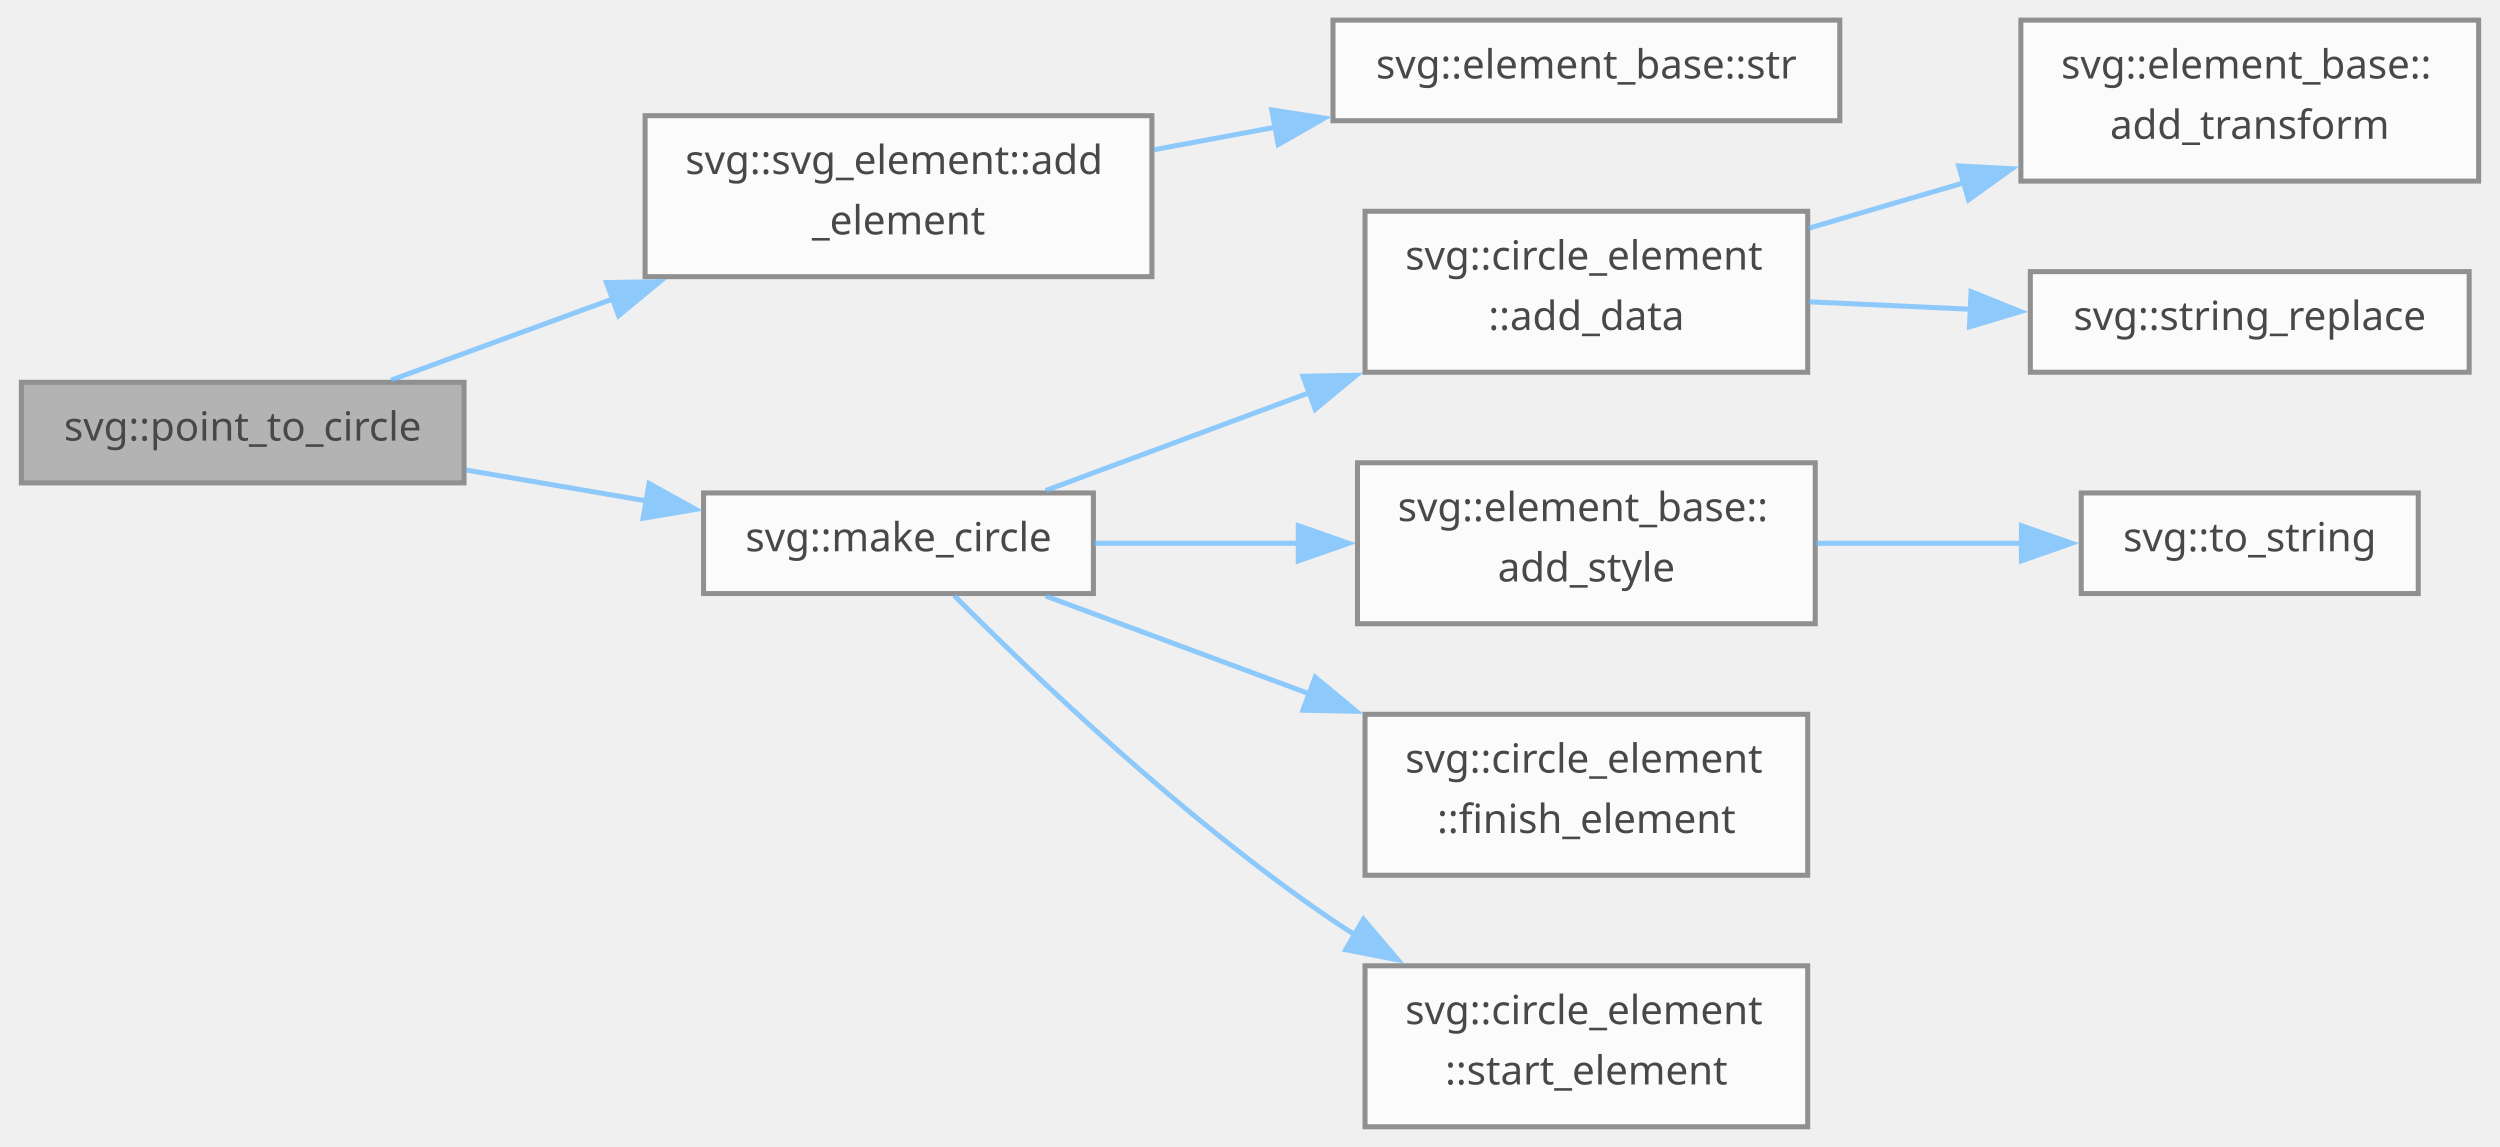
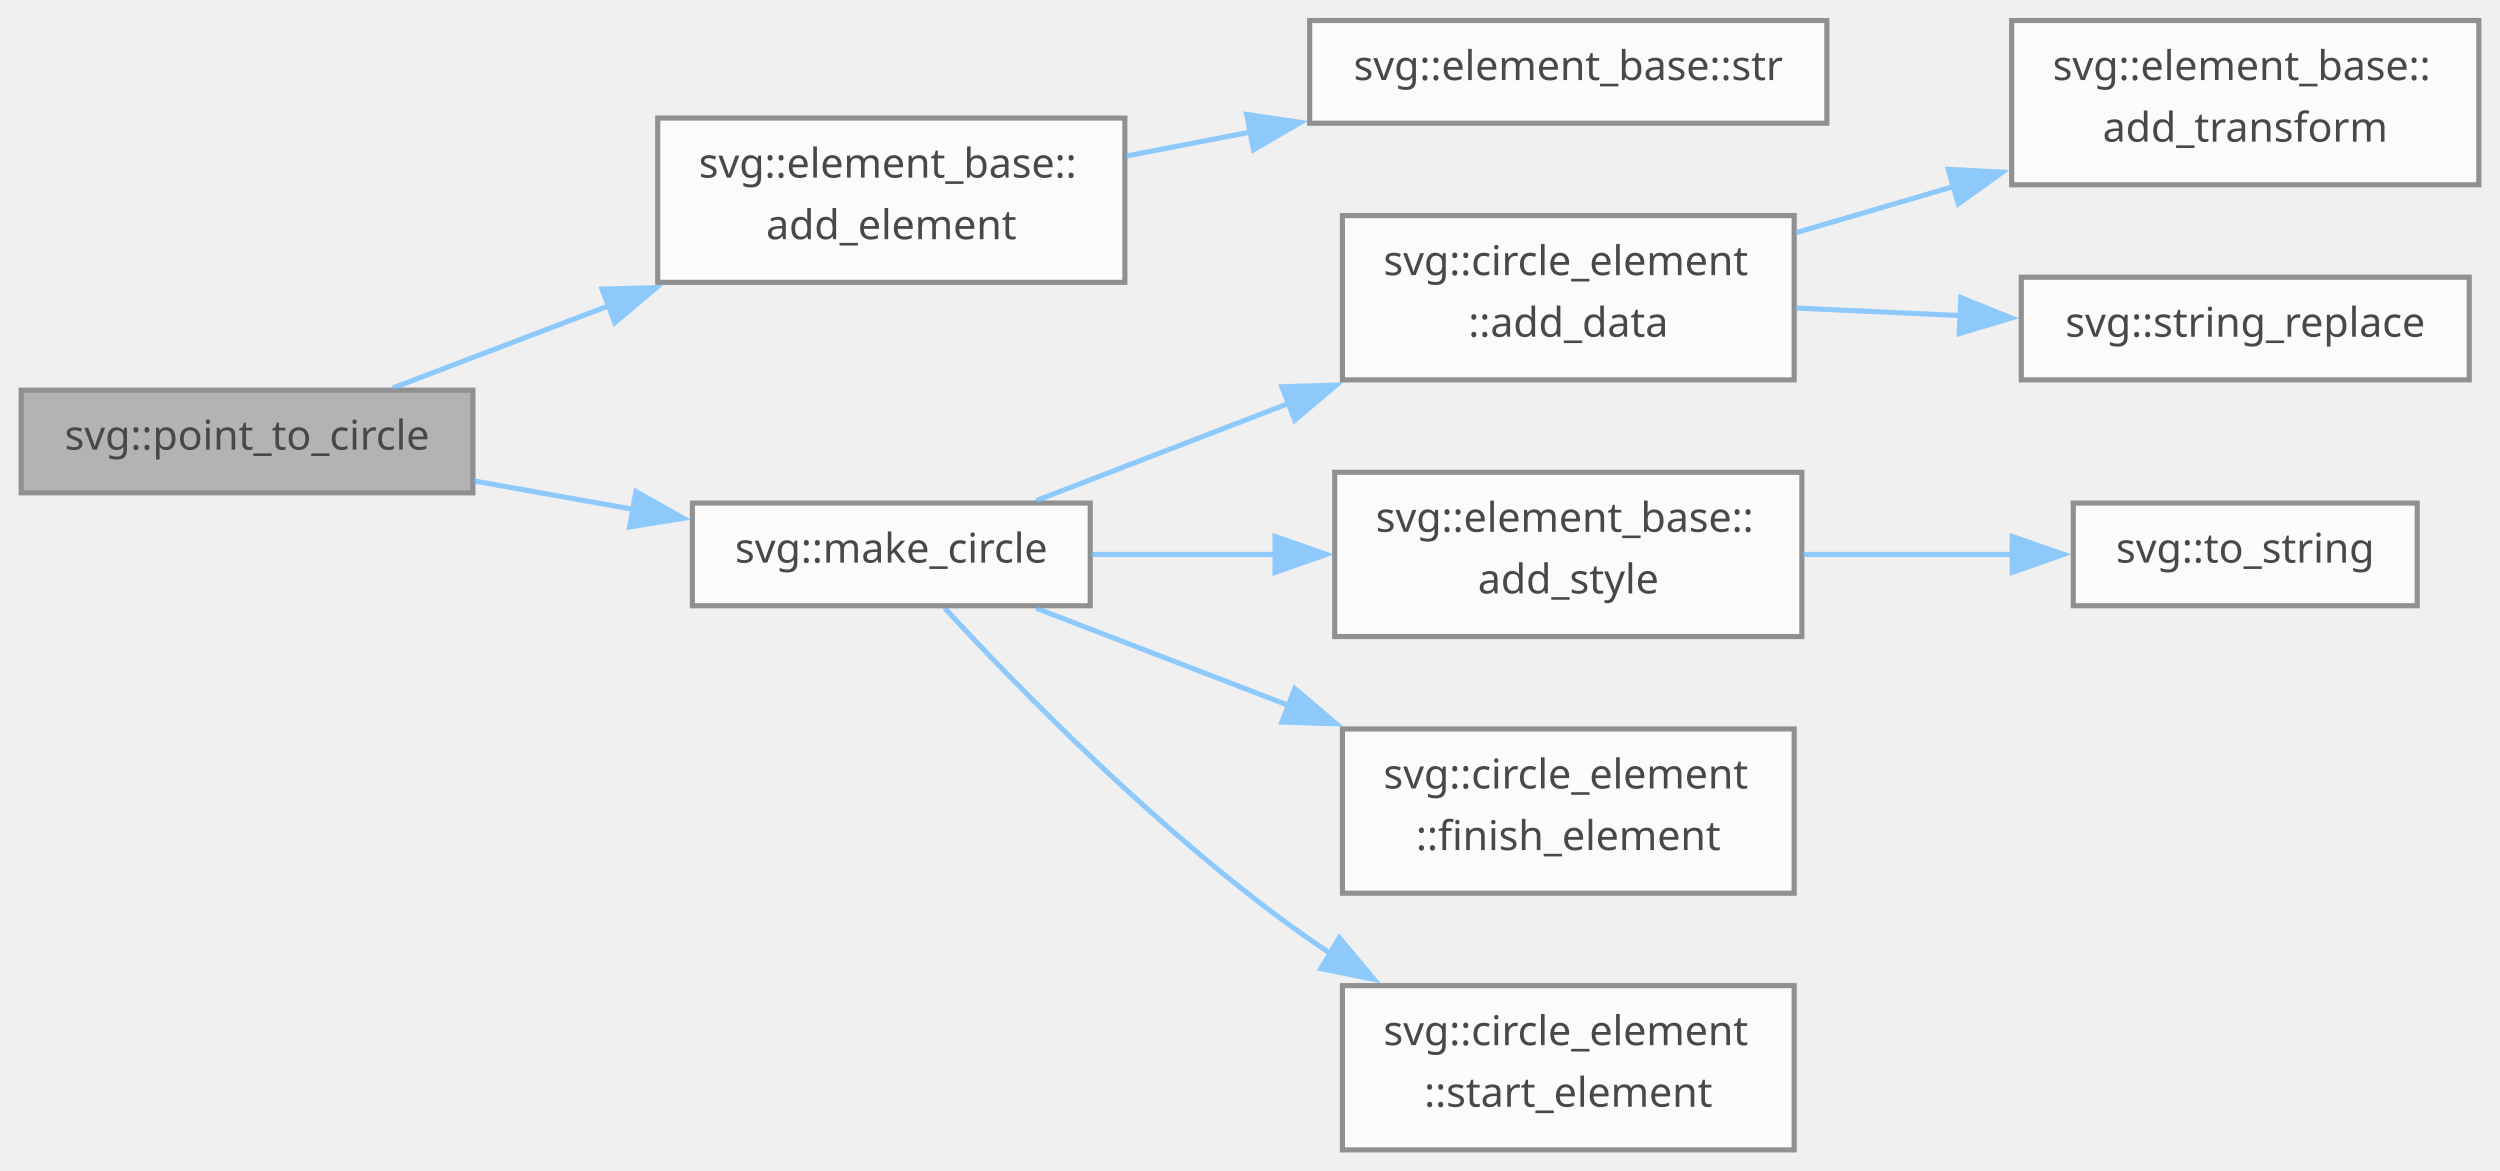
- <svg xmlns="http://www.w3.org/2000/svg" xmlns:xlink="http://www.w3.org/1999/xlink" width="497pt" height="228pt" viewBox="0.00 0.00 496.50 228.00">
+ <svg xmlns="http://www.w3.org/2000/svg" xmlns:xlink="http://www.w3.org/1999/xlink" width="487pt" height="228pt" viewBox="0.00 0.00 486.75 228.00">
  <svg id="main" version="1.1" xml:space="preserve">
    <style type="text/css">
.node, .edge {opacity: 0.7;}
.node.selected, .edge.selected {opacity: 1;}
.edge:hover path { stroke: red; }
.edge:hover polygon { stroke: red; fill: red; }
</style>
    <svg id="graph" class="graph">
      <g id="graph0" class="graph" transform="scale(1 1) rotate(0) translate(4 224)">
        <g id="Node000001" class="node">
          <g id="a_Node000001">
            <a xlink:title="Draws a circle around a point (x,y), of style (s), of radius (r).">
              <polygon fill="#999999" stroke="#666666" points="88,-148 0,-148 0,-128 88,-128 88,-148" />
              <text text-anchor="middle" x="44" y="-136.4" font-family="SourceSans" font-size="8.00">svg::point_to_circle</text>
            </a>
          </g>
        </g>
        <g id="Node000002" class="node">
          <g id="a_Node000002">
-             <a xlink:href="group__elements.html#aaa5f1a136f2b5c61d647a47ec53fe31d" target="_top" xlink:title=" ">
-               <polygon fill="white" stroke="#666666" points="224.75,-201 124,-201 124,-169 224.75,-169 224.75,-201" />
-               <text text-anchor="start" x="132" y="-189.4" font-family="SourceSans" font-size="8.00">svg::svg_element::add</text>
-               <text text-anchor="middle" x="174.38" y="-177.4" font-family="SourceSans" font-size="8.00">_element</text>
+             <a xlink:href="group__elements.html#ada0333b46b2547c6152f3f5811016a12" target="_top" xlink:title=" ">
+               <polygon fill="white" stroke="#666666" points="215,-201 124,-201 124,-169 215,-169 215,-201" />
+               <text text-anchor="start" x="132" y="-189.4" font-family="SourceSans" font-size="8.00">svg::element_base::</text>
+               <text text-anchor="middle" x="169.5" y="-177.4" font-family="SourceSans" font-size="8.00">add_element</text>
            </a>
          </g>
        </g>
        <g id="edge1_Node000001_Node000002" class="edge">
          <g id="a_edge1_Node000001_Node000002">
            <a xlink:title=" ">
-               <path fill="none" stroke="#63b8ff" d="M73.49,-148.43C86.57,-153.22 102.56,-159.07 117.87,-164.68" />
-               <polygon fill="#63b8ff" stroke="#63b8ff" points="116.31,-167.83 126.9,-167.99 118.72,-161.26 116.31,-167.83" />
+               <path fill="none" stroke="#63b8ff" d="M72.41,-148.43C84.87,-153.17 100.08,-158.96 114.68,-164.52" />
+               <polygon fill="#63b8ff" stroke="#63b8ff" points="113.15,-167.68 123.74,-167.97 115.64,-161.14 113.15,-167.68" />
            </a>
          </g>
        </g>
        <g id="Node000004" class="node">
          <g id="a_Node000004">
            <a xlink:href="namespacesvg.html#ae450771820b99cadcbf845a4e712753c" target="_top" xlink:title="Make circle element.">
-               <polygon fill="white" stroke="#666666" points="213.12,-126 135.62,-126 135.62,-106 213.12,-106 213.12,-126" />
-               <text text-anchor="middle" x="174.38" y="-114.4" font-family="SourceSans" font-size="8.00">svg::make_circle</text>
+               <polygon fill="white" stroke="#666666" points="208.25,-126 130.75,-126 130.75,-106 208.25,-106 208.25,-126" />
+               <text text-anchor="middle" x="169.5" y="-114.4" font-family="SourceSans" font-size="8.00">svg::make_circle</text>
            </a>
          </g>
        </g>
        <g id="edge3_Node000001_Node000004" class="edge">
          <g id="a_edge3_Node000001_Node000004">
            <a xlink:title=" ">
-               <path fill="none" stroke="#63b8ff" d="M88.46,-130.55C100.04,-128.57 112.62,-126.41 124.47,-124.38" />
-               <polygon fill="#63b8ff" stroke="#63b8ff" points="124.78,-127.88 134.05,-122.74 123.6,-120.98 124.78,-127.88" />
+               <path fill="none" stroke="#63b8ff" d="M88.19,-130.31C98.2,-128.52 108.92,-126.61 119.17,-124.79" />
+               <polygon fill="#63b8ff" stroke="#63b8ff" points="119.75,-128.24 128.98,-123.04 118.53,-121.35 119.75,-128.24" />
            </a>
          </g>
        </g>
        <g id="Node000003" class="node">
          <g id="a_Node000003">
            <a xlink:href="group__elements.html#ad893ef9c13a15464c96d8a85c08af30f" target="_top" xlink:title=" ">
-               <polygon fill="white" stroke="#666666" points="361.5,-220 260.75,-220 260.75,-200 361.5,-200 361.5,-220" />
-               <text text-anchor="middle" x="311.12" y="-208.4" font-family="SourceSans" font-size="8.00">svg::element_base::str</text>
+               <polygon fill="white" stroke="#666666" points="351.75,-220 251,-220 251,-200 351.75,-200 351.75,-220" />
+               <text text-anchor="middle" x="301.38" y="-208.4" font-family="SourceSans" font-size="8.00">svg::element_base::str</text>
            </a>
          </g>
        </g>
        <g id="edge2_Node000002_Node000003" class="edge">
          <g id="a_edge2_Node000002_Node000003">
            <a xlink:title=" ">
-               <path fill="none" stroke="#63b8ff" d="M225.17,-194.24C233.02,-195.69 241.2,-197.21 249.27,-198.71" />
-               <polygon fill="#63b8ff" stroke="#63b8ff" points="248.58,-202.14 259.05,-200.52 249.85,-195.26 248.58,-202.14" />
+               <path fill="none" stroke="#63b8ff" d="M215.2,-193.6C223.07,-195.12 231.38,-196.72 239.6,-198.3" />
+               <polygon fill="#63b8ff" stroke="#63b8ff" points="238.73,-201.7 249.22,-200.15 240.06,-194.82 238.73,-201.7" />
            </a>
          </g>
        </g>
        <g id="Node000005" class="node">
          <g id="a_Node000005">
            <a xlink:href="group__elements.html#a519382631540ecedee961bfb53e9ae87" target="_top" xlink:title=" ">
-               <polygon fill="white" stroke="#666666" points="355.12,-182 267.12,-182 267.12,-150 355.12,-150 355.12,-182" />
-               <text text-anchor="start" x="275.12" y="-170.4" font-family="SourceSans" font-size="8.00">svg::circle_element</text>
-               <text text-anchor="middle" x="311.12" y="-158.4" font-family="SourceSans" font-size="8.00">::add_data</text>
+               <polygon fill="white" stroke="#666666" points="345.38,-182 257.38,-182 257.38,-150 345.38,-150 345.38,-182" />
+               <text text-anchor="start" x="265.38" y="-170.4" font-family="SourceSans" font-size="8.00">svg::circle_element</text>
+               <text text-anchor="middle" x="301.38" y="-158.4" font-family="SourceSans" font-size="8.00">::add_data</text>
            </a>
          </g>
        </g>
        <g id="edge4_Node000004_Node000005" class="edge">
          <g id="a_edge4_Node000004_Node000005">
            <a xlink:title=" ">
-               <path fill="none" stroke="#63b8ff" d="M203.62,-126.48C218.84,-132.13 238.13,-139.29 256.11,-145.96" />
-               <polygon fill="#63b8ff" stroke="#63b8ff" points="254.77,-149.19 265.37,-149.39 257.21,-142.63 254.77,-149.19" />
+               <path fill="none" stroke="#63b8ff" d="M197.73,-126.48C212.08,-132.01 230.19,-138.98 247.19,-145.53" />
+               <polygon fill="#63b8ff" stroke="#63b8ff" points="245.59,-148.66 256.18,-148.99 248.1,-142.13 245.59,-148.66" />
            </a>
          </g>
        </g>
        <g id="Node000008" class="node">
          <g id="a_Node000008">
            <a xlink:href="group__elements.html#a238b38ca99a1cf6c2baf80c8e4338d99" target="_top" xlink:title=" ">
-               <polygon fill="white" stroke="#666666" points="356.62,-132 265.62,-132 265.62,-100 356.62,-100 356.62,-132" />
-               <text text-anchor="start" x="273.62" y="-120.4" font-family="SourceSans" font-size="8.00">svg::element_base::</text>
-               <text text-anchor="middle" x="311.12" y="-108.4" font-family="SourceSans" font-size="8.00">add_style</text>
+               <polygon fill="white" stroke="#666666" points="346.88,-132 255.88,-132 255.88,-100 346.88,-100 346.88,-132" />
+               <text text-anchor="start" x="263.88" y="-120.4" font-family="SourceSans" font-size="8.00">svg::element_base::</text>
+               <text text-anchor="middle" x="301.38" y="-108.4" font-family="SourceSans" font-size="8.00">add_style</text>
            </a>
          </g>
        </g>
        <g id="edge7_Node000004_Node000008" class="edge">
          <g id="a_edge7_Node000004_Node000008">
            <a xlink:title=" ">
-               <path fill="none" stroke="#63b8ff" d="M213.27,-116C225.92,-116 240.3,-116 254.03,-116" />
-               <polygon fill="#63b8ff" stroke="#63b8ff" points="253.85,-119.5 263.85,-116 253.85,-112.5 253.85,-119.5" />
+               <path fill="none" stroke="#63b8ff" d="M208.41,-116C219.65,-116 232.2,-116 244.32,-116" />
+               <polygon fill="#63b8ff" stroke="#63b8ff" points="244.25,-119.5 254.25,-116 244.25,-112.5 244.25,-119.5" />
            </a>
          </g>
        </g>
        <g id="Node000010" class="node">
          <g id="a_Node000010">
            <a xlink:href="group__elements.html#ga98a1538c46e39122d8199c12b3a57b5d" target="_top" xlink:title=" ">
-               <polygon fill="white" stroke="#666666" points="355.12,-82 267.12,-82 267.12,-50 355.12,-50 355.12,-82" />
-               <text text-anchor="start" x="275.12" y="-70.4" font-family="SourceSans" font-size="8.00">svg::circle_element</text>
-               <text text-anchor="middle" x="311.12" y="-58.4" font-family="SourceSans" font-size="8.00">::finish_element</text>
+               <polygon fill="white" stroke="#666666" points="345.38,-82 257.38,-82 257.38,-50 345.38,-50 345.38,-82" />
+               <text text-anchor="start" x="265.38" y="-70.4" font-family="SourceSans" font-size="8.00">svg::circle_element</text>
+               <text text-anchor="middle" x="301.38" y="-58.4" font-family="SourceSans" font-size="8.00">::finish_element</text>
            </a>
          </g>
        </g>
        <g id="edge9_Node000004_Node000010" class="edge">
          <g id="a_edge9_Node000004_Node000010">
            <a xlink:title=" ">
-               <path fill="none" stroke="#63b8ff" d="M203.62,-105.52C218.84,-99.87 238.13,-92.71 256.11,-86.04" />
-               <polygon fill="#63b8ff" stroke="#63b8ff" points="257.21,-89.37 265.37,-82.61 254.77,-82.81 257.21,-89.37" />
+               <path fill="none" stroke="#63b8ff" d="M197.73,-105.52C212.08,-99.99 230.19,-93.02 247.19,-86.47" />
+               <polygon fill="#63b8ff" stroke="#63b8ff" points="248.1,-89.87 256.18,-83.01 245.59,-83.34 248.1,-89.87" />
            </a>
          </g>
        </g>
        <g id="Node000011" class="node">
          <g id="a_Node000011">
            <a xlink:href="group__elements.html#a793cb6b40b2aea335b11f14fd327cde8" target="_top" xlink:title=" ">
-               <polygon fill="white" stroke="#666666" points="355.12,-32 267.12,-32 267.12,0 355.12,0 355.12,-32" />
-               <text text-anchor="start" x="275.12" y="-20.4" font-family="SourceSans" font-size="8.00">svg::circle_element</text>
-               <text text-anchor="middle" x="311.12" y="-8.4" font-family="SourceSans" font-size="8.00">::start_element</text>
+               <polygon fill="white" stroke="#666666" points="345.38,-32 257.38,-32 257.38,0 345.38,0 345.38,-32" />
+               <text text-anchor="start" x="265.38" y="-20.4" font-family="SourceSans" font-size="8.00">svg::circle_element</text>
+               <text text-anchor="middle" x="301.38" y="-8.4" font-family="SourceSans" font-size="8.00">::start_element</text>
            </a>
          </g>
        </g>
        <g id="edge10_Node000004_Node000011" class="edge">
          <g id="a_edge10_Node000004_Node000011">
            <a xlink:title=" ">
-               <path fill="none" stroke="#63b8ff" d="M185.45,-105.61C200.74,-90.22 231.17,-61.01 260.75,-41 262.14,-40.06 263.58,-39.13 265.04,-38.21" />
-               <polygon fill="#63b8ff" stroke="#63b8ff" points="266.79,-41.24 273.66,-33.18 263.26,-35.2 266.79,-41.24" />
+               <path fill="none" stroke="#63b8ff" d="M179.88,-105.56C194.15,-90.09 222.65,-60.79 251,-41 252.35,-40.05 253.75,-39.12 255.17,-38.21" />
+               <polygon fill="#63b8ff" stroke="#63b8ff" points="256.77,-41.33 263.57,-33.21 253.19,-35.32 256.77,-41.33" />
            </a>
          </g>
        </g>
        <g id="Node000006" class="node">
          <g id="a_Node000006">
            <a xlink:href="group__elements.html#a53d72a7ff728ad1d4d027254530bcf3d" target="_top" xlink:title="Common transforms include rotate(180)">
-               <polygon fill="white" stroke="#666666" points="488.5,-220 397.5,-220 397.5,-188 488.5,-188 488.5,-220" />
-               <text text-anchor="start" x="405.5" y="-208.4" font-family="SourceSans" font-size="8.00">svg::element_base::</text>
-               <text text-anchor="middle" x="443" y="-196.4" font-family="SourceSans" font-size="8.00">add_transform</text>
+               <polygon fill="white" stroke="#666666" points="478.75,-220 387.75,-220 387.75,-188 478.75,-188 478.75,-220" />
+               <text text-anchor="start" x="395.75" y="-208.4" font-family="SourceSans" font-size="8.00">svg::element_base::</text>
+               <text text-anchor="middle" x="433.25" y="-196.4" font-family="SourceSans" font-size="8.00">add_transform</text>
            </a>
          </g>
        </g>
        <g id="edge5_Node000005_Node000006" class="edge">
          <g id="a_edge5_Node000005_Node000006">
            <a xlink:title=" ">
-               <path fill="none" stroke="#63b8ff" d="M355.37,-178.65C365.23,-181.54 375.85,-184.65 386.16,-187.66" />
-               <polygon fill="#63b8ff" stroke="#63b8ff" points="385.13,-191.01 395.71,-190.46 387.1,-184.29 385.13,-191.01" />
+               <path fill="none" stroke="#63b8ff" d="M345.62,-178.65C355.48,-181.54 366.1,-184.65 376.41,-187.66" />
+               <polygon fill="#63b8ff" stroke="#63b8ff" points="375.38,-191.01 385.96,-190.46 377.35,-184.29 375.38,-191.01" />
            </a>
          </g>
        </g>
        <g id="Node000007" class="node">
          <g id="a_Node000007">
            <a xlink:href="namespacesvg.html#a48ac748e89e22789d1772326a98dd7b6" target="_top" xlink:title=" ">
-               <polygon fill="white" stroke="#666666" points="486.62,-170 399.38,-170 399.38,-150 486.62,-150 486.62,-170" />
-               <text text-anchor="middle" x="443" y="-158.4" font-family="SourceSans" font-size="8.00">svg::string_replace</text>
+               <polygon fill="white" stroke="#666666" points="476.88,-170 389.62,-170 389.62,-150 476.88,-150 476.88,-170" />
+               <text text-anchor="middle" x="433.25" y="-158.4" font-family="SourceSans" font-size="8.00">svg::string_replace</text>
            </a>
          </g>
        </g>
        <g id="edge6_Node000005_Node000007" class="edge">
          <g id="a_edge6_Node000005_Node000007">
            <a xlink:title=" ">
-               <path fill="none" stroke="#63b8ff" d="M355.37,-164C365.67,-163.53 376.79,-163.01 387.51,-162.52" />
-               <polygon fill="#63b8ff" stroke="#63b8ff" points="387.6,-166.02 397.43,-162.06 387.28,-159.02 387.6,-166.02" />
+               <path fill="none" stroke="#63b8ff" d="M345.62,-164C355.92,-163.53 367.04,-163.01 377.76,-162.52" />
+               <polygon fill="#63b8ff" stroke="#63b8ff" points="377.85,-166.02 387.68,-162.06 377.53,-159.02 377.85,-166.02" />
            </a>
          </g>
        </g>
        <g id="Node000009" class="node">
          <g id="a_Node000009">
            <a xlink:href="namespacesvg.html#a36b1c48ad4601b205790e3772ad0a7b6" target="_top" xlink:title=" ">
-               <polygon fill="white" stroke="#666666" points="476.5,-126 409.5,-126 409.5,-106 476.5,-106 476.5,-126" />
-               <text text-anchor="middle" x="443" y="-114.4" font-family="SourceSans" font-size="8.00">svg::to_string</text>
+               <polygon fill="white" stroke="#666666" points="466.75,-126 399.75,-126 399.75,-106 466.75,-106 466.75,-126" />
+               <text text-anchor="middle" x="433.25" y="-114.4" font-family="SourceSans" font-size="8.00">svg::to_string</text>
            </a>
          </g>
        </g>
        <g id="edge8_Node000008_Node000009" class="edge">
          <g id="a_edge8_Node000008_Node000009">
            <a xlink:title=" ">
-               <path fill="none" stroke="#63b8ff" d="M356.82,-116C370.1,-116 384.64,-116 397.88,-116" />
-               <polygon fill="#63b8ff" stroke="#63b8ff" points="397.61,-119.5 407.61,-116 397.61,-112.5 397.61,-119.5" />
+               <path fill="none" stroke="#63b8ff" d="M347.07,-116C360.35,-116 374.89,-116 388.13,-116" />
+               <polygon fill="#63b8ff" stroke="#63b8ff" points="387.86,-119.5 397.86,-116 387.86,-112.5 387.86,-119.5" />
            </a>
          </g>
        </g>
      </g>
    </svg>
  </svg>
  <style type="text/css">

[data-mouse-over-selected='false'] { opacity: 0.7; }
[data-mouse-over-selected='true']  { opacity: 1.0; }

</style>
</svg>
